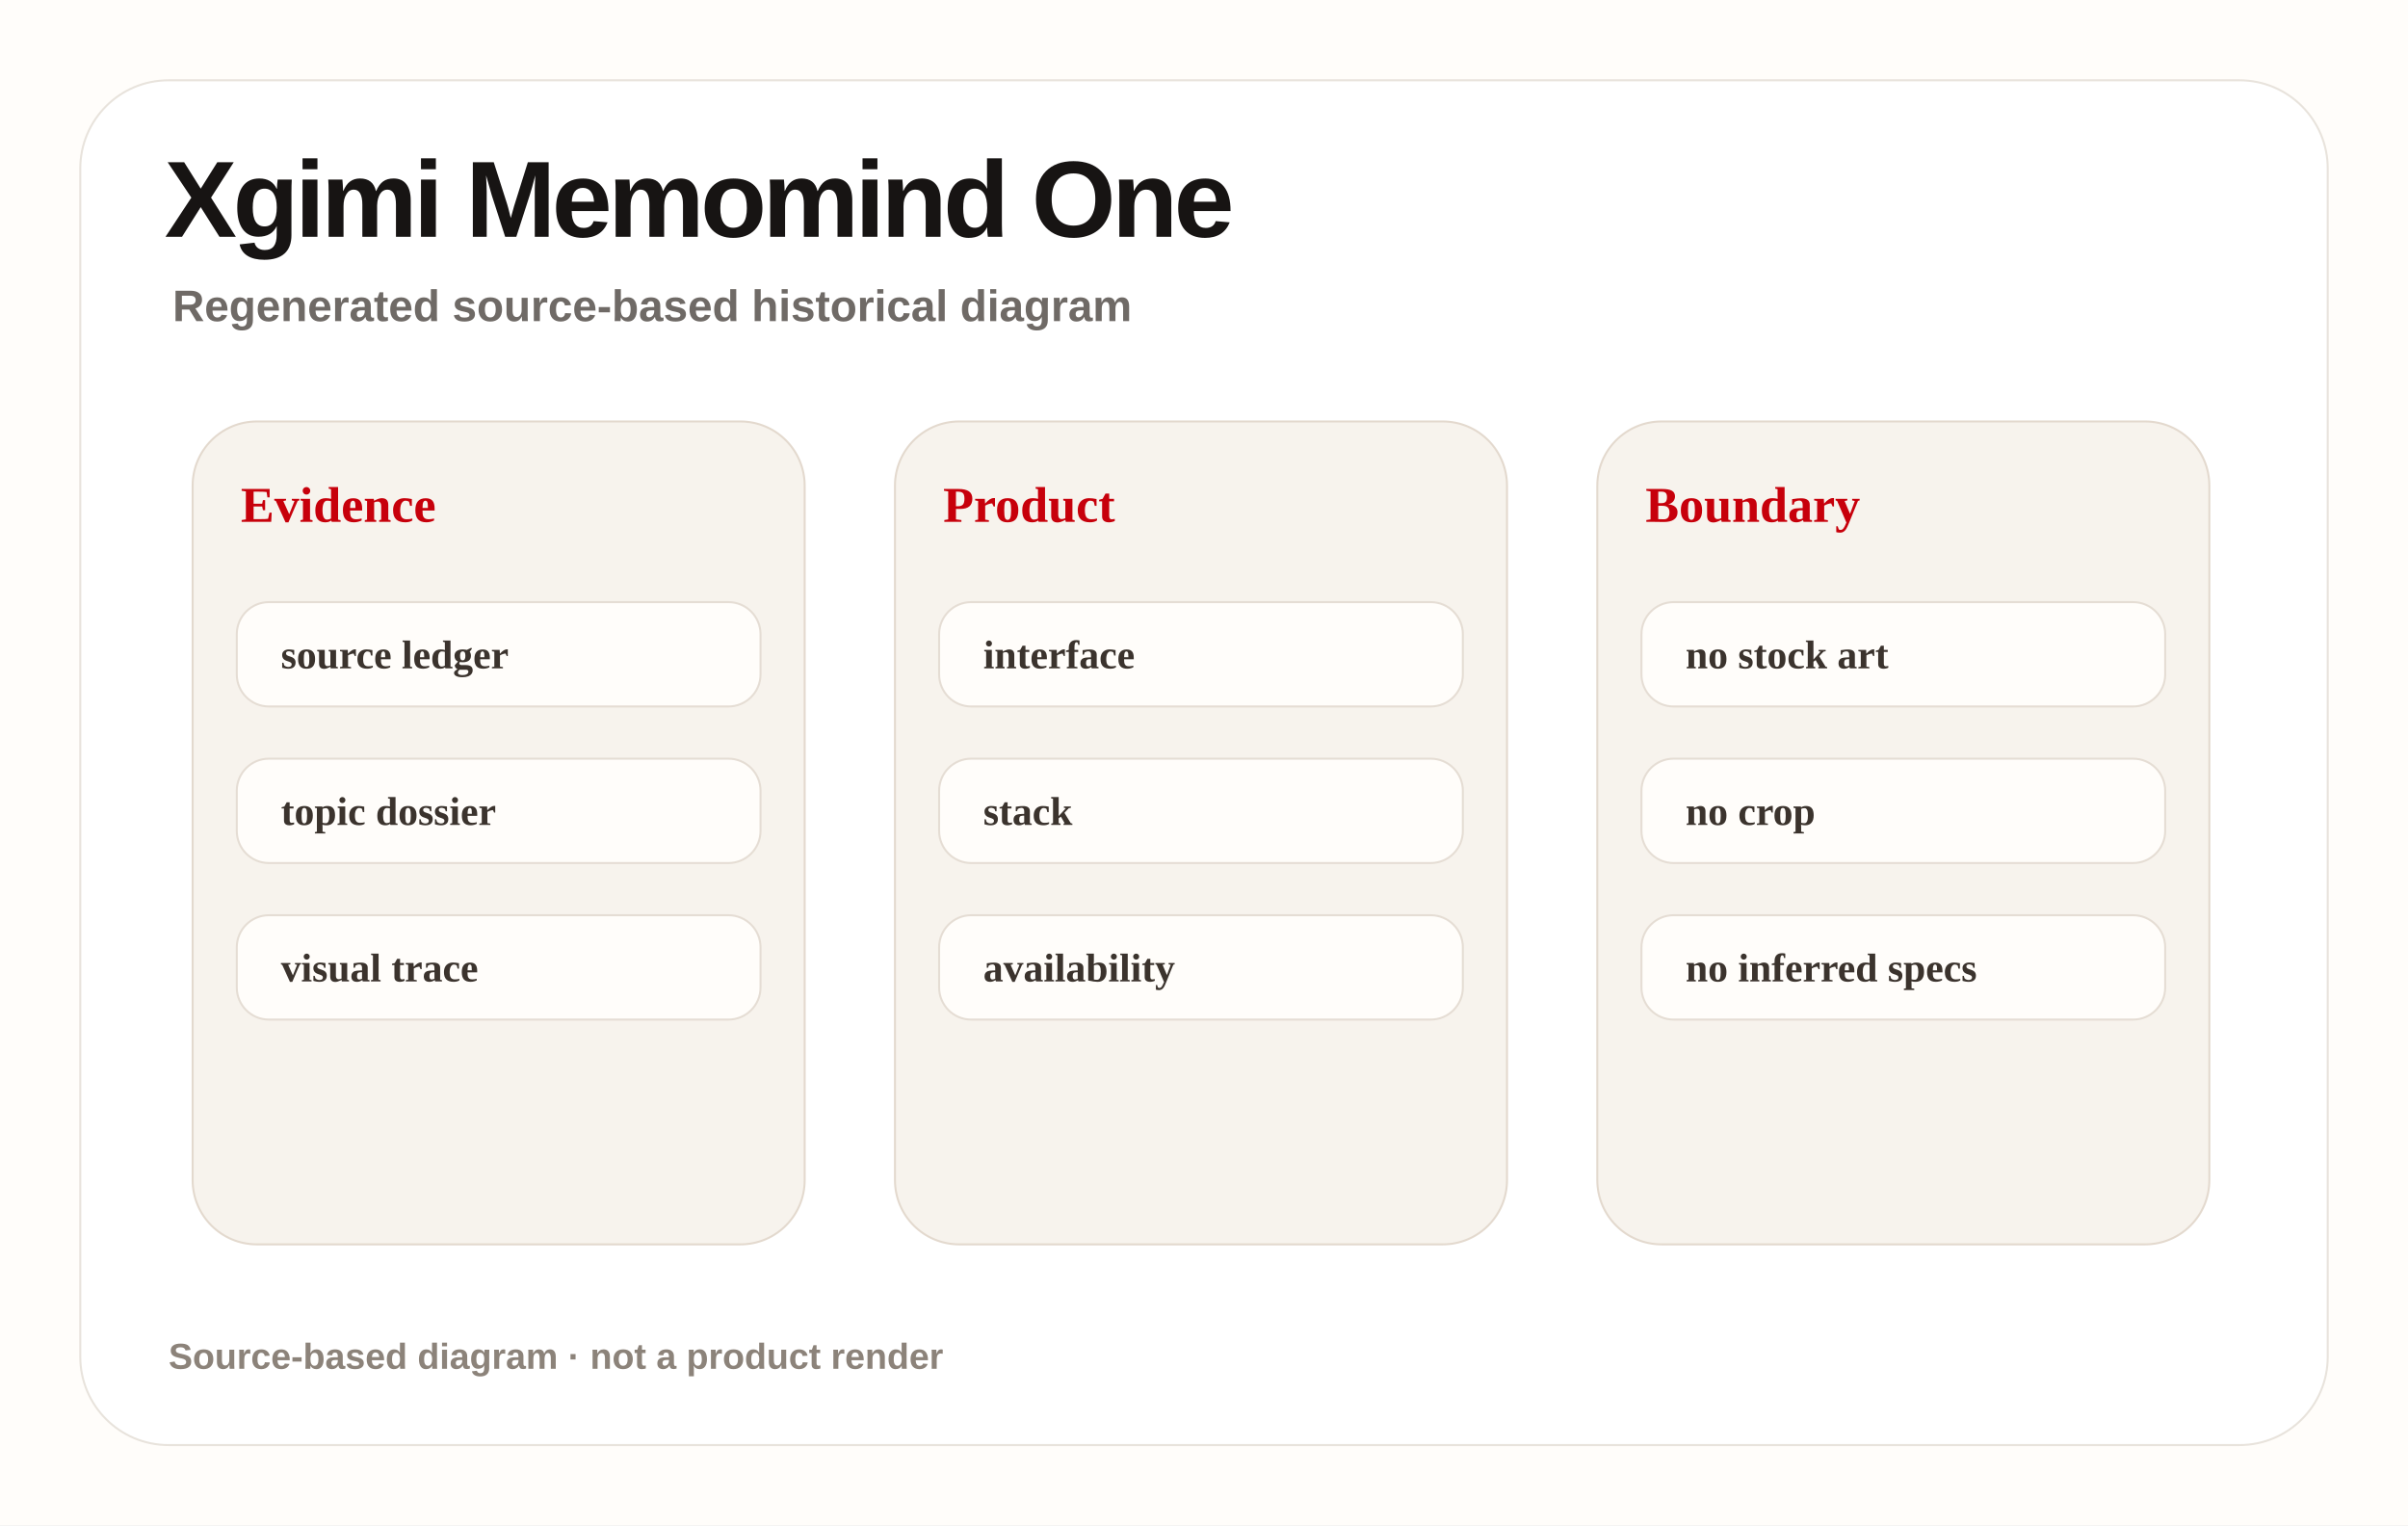
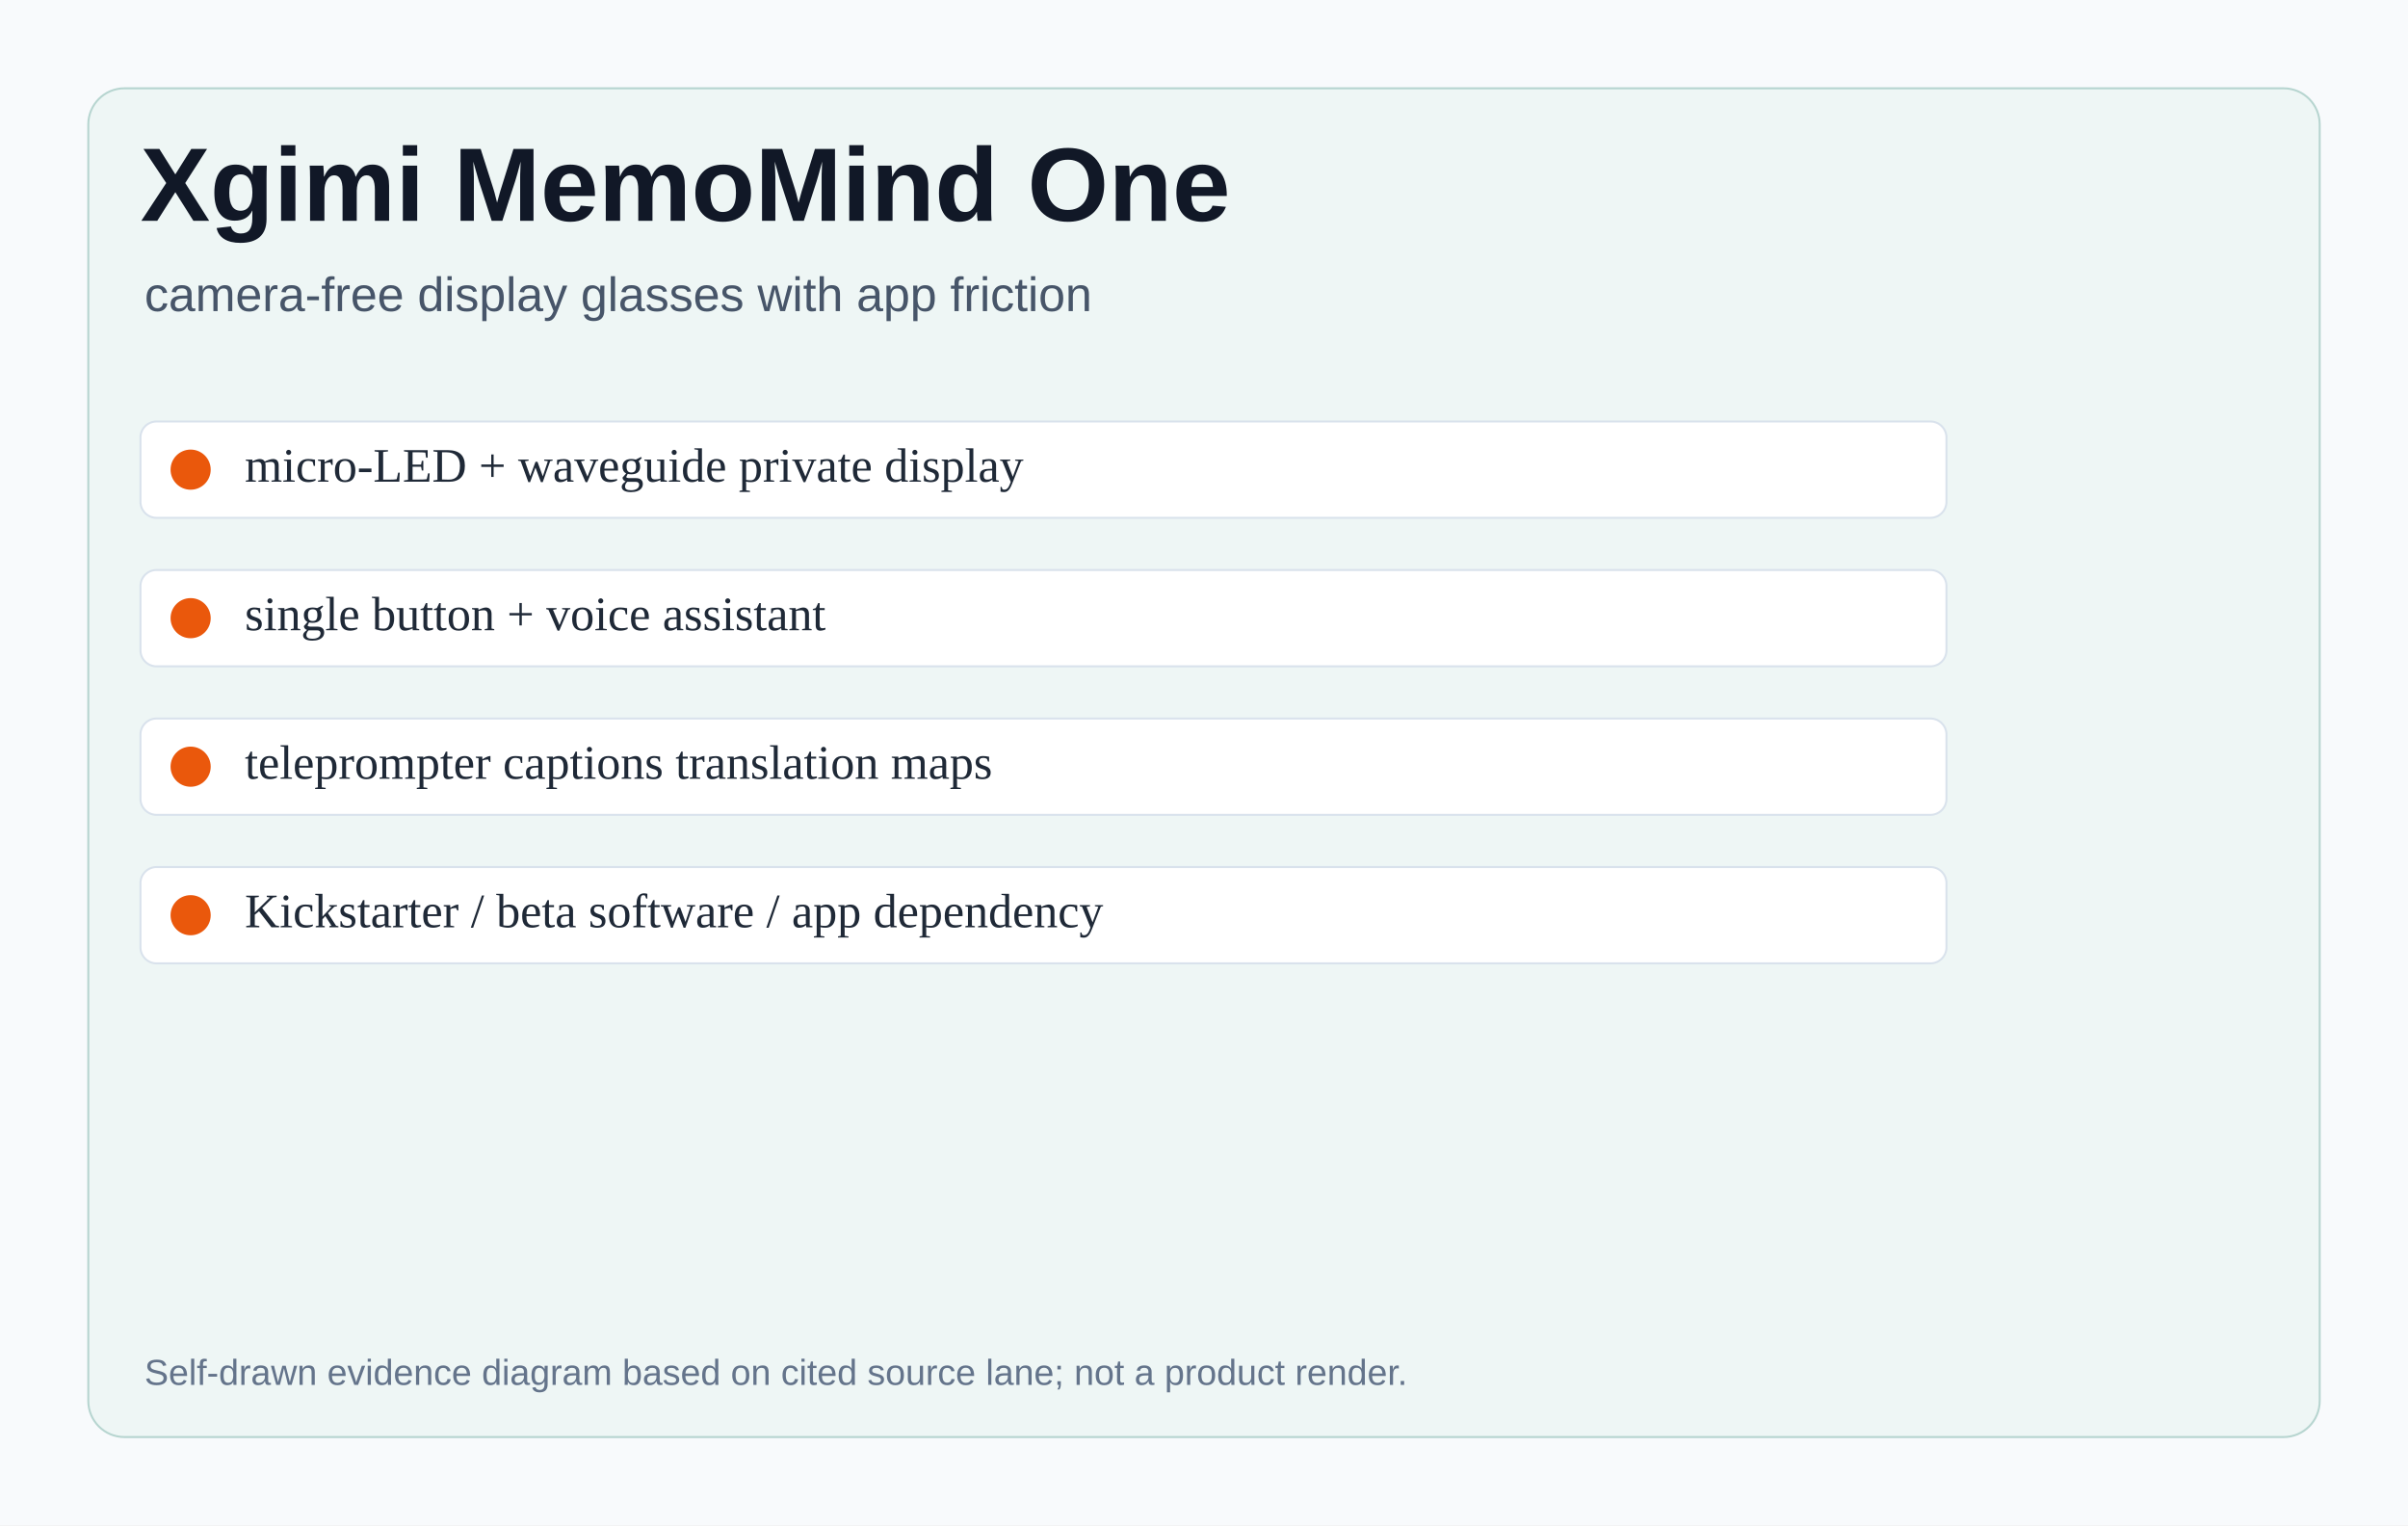
- <svg xmlns="http://www.w3.org/2000/svg" width="1200" height="760" viewBox="0 0 1200 760" role="img" aria-label="Xgimi Memomind One">
-   <rect width="1200" height="760" fill="#fffdfa" />
-   <rect x="40" y="40" width="1120" height="680" rx="44" fill="#ffffff" stroke="#e8e3dc" />
-   <text x="82" y="118" font-family="Aptos, Arial, sans-serif" font-size="54" font-weight="950" letter-spacing="-2" fill="#171413">Xgimi Memomind One</text>
-   <text x="86" y="160" font-family="Aptos, Arial, sans-serif" font-size="22" font-weight="700" fill="#6f6a66">Regenerated source-based historical diagram</text>
-   <rect x="96" y="210" width="305" height="410" rx="32" fill="#f7f3ed" stroke="#e3d9ce" />
-   <text x="120" y="260" font-size="25" font-weight="900" fill="#c7000b">Evidence</text>
-   <rect x="118" y="300" width="261" height="52" rx="16" fill="#fffdfa" stroke="#e5ddd4" />
-   <text x="140" y="333" font-size="20" font-weight="700" fill="#3b332d">source ledger</text>
-   <rect x="118" y="378" width="261" height="52" rx="16" fill="#fffdfa" stroke="#e5ddd4" />
-   <text x="140" y="411" font-size="20" font-weight="700" fill="#3b332d">topic dossier</text>
-   <rect x="118" y="456" width="261" height="52" rx="16" fill="#fffdfa" stroke="#e5ddd4" />
-   <text x="140" y="489" font-size="20" font-weight="700" fill="#3b332d">visual trace</text>
-   <rect x="446" y="210" width="305" height="410" rx="32" fill="#f7f3ed" stroke="#e3d9ce" />
-   <text x="470" y="260" font-size="25" font-weight="900" fill="#c7000b">Product</text>
-   <rect x="468" y="300" width="261" height="52" rx="16" fill="#fffdfa" stroke="#e5ddd4" />
-   <text x="490" y="333" font-size="20" font-weight="700" fill="#3b332d">interface</text>
-   <rect x="468" y="378" width="261" height="52" rx="16" fill="#fffdfa" stroke="#e5ddd4" />
-   <text x="490" y="411" font-size="20" font-weight="700" fill="#3b332d">stack</text>
-   <rect x="468" y="456" width="261" height="52" rx="16" fill="#fffdfa" stroke="#e5ddd4" />
-   <text x="490" y="489" font-size="20" font-weight="700" fill="#3b332d">availability</text>
-   <rect x="796" y="210" width="305" height="410" rx="32" fill="#f7f3ed" stroke="#e3d9ce" />
-   <text x="820" y="260" font-size="25" font-weight="900" fill="#c7000b">Boundary</text>
-   <rect x="818" y="300" width="261" height="52" rx="16" fill="#fffdfa" stroke="#e5ddd4" />
-   <text x="840" y="333" font-size="20" font-weight="700" fill="#3b332d">no stock art</text>
-   <rect x="818" y="378" width="261" height="52" rx="16" fill="#fffdfa" stroke="#e5ddd4" />
-   <text x="840" y="411" font-size="20" font-weight="700" fill="#3b332d">no crop</text>
-   <rect x="818" y="456" width="261" height="52" rx="16" fill="#fffdfa" stroke="#e5ddd4" />
-   <text x="840" y="489" font-size="20" font-weight="700" fill="#3b332d">no inferred specs</text>
-   <text x="84" y="682" font-family="Aptos, Arial, sans-serif" font-size="18" font-weight="700" fill="#8c837a">Source-based diagram · not a product render</text>
+ <svg xmlns="http://www.w3.org/2000/svg" width="1200" height="760" viewBox="0 0 1200 760">
+   <rect width="1200" height="760" fill="#f8fafc" />
+   <rect x="44" y="44" width="1112" height="672" rx="18" fill="#eef6f5" stroke="#b7d5d0" />
+   <text x="70" y="110" font-family="Arial, Helvetica, sans-serif" font-size="52" font-weight="700" fill="#111827">Xgimi MemoMind One</text>
+   <text x="72" y="155" font-family="Arial, Helvetica, sans-serif" font-size="24" fill="#475569">camera-free display glasses with app friction</text>
+   <g transform="translate(70 210)">
+     <rect width="900" height="48" rx="8" fill="#fff" stroke="#d9e2ec" />
+     <circle cx="25" cy="24" r="10" fill="#ea580c" />
+     <text x="52" y="30" font-size="24" fill="#1f2937">micro-LED + waveguide private display</text>
+   </g>
+   <g transform="translate(70 284)">
+     <rect width="900" height="48" rx="8" fill="#fff" stroke="#d9e2ec" />
+     <circle cx="25" cy="24" r="10" fill="#ea580c" />
+     <text x="52" y="30" font-size="24" fill="#1f2937">single button + voice assistant</text>
+   </g>
+   <g transform="translate(70 358)">
+     <rect width="900" height="48" rx="8" fill="#fff" stroke="#d9e2ec" />
+     <circle cx="25" cy="24" r="10" fill="#ea580c" />
+     <text x="52" y="30" font-size="24" fill="#1f2937">teleprompter captions translation maps</text>
+   </g>
+   <g transform="translate(70 432)">
+     <rect width="900" height="48" rx="8" fill="#fff" stroke="#d9e2ec" />
+     <circle cx="25" cy="24" r="10" fill="#ea580c" />
+     <text x="52" y="30" font-size="24" fill="#1f2937">Kickstarter / beta software / app dependency</text>
+   </g>
+   <text x="72" y="690" font-family="Arial, Helvetica, sans-serif" font-size="18" fill="#64748b">Self-drawn evidence diagram based on cited source lane; not a product render.</text>
</svg>
